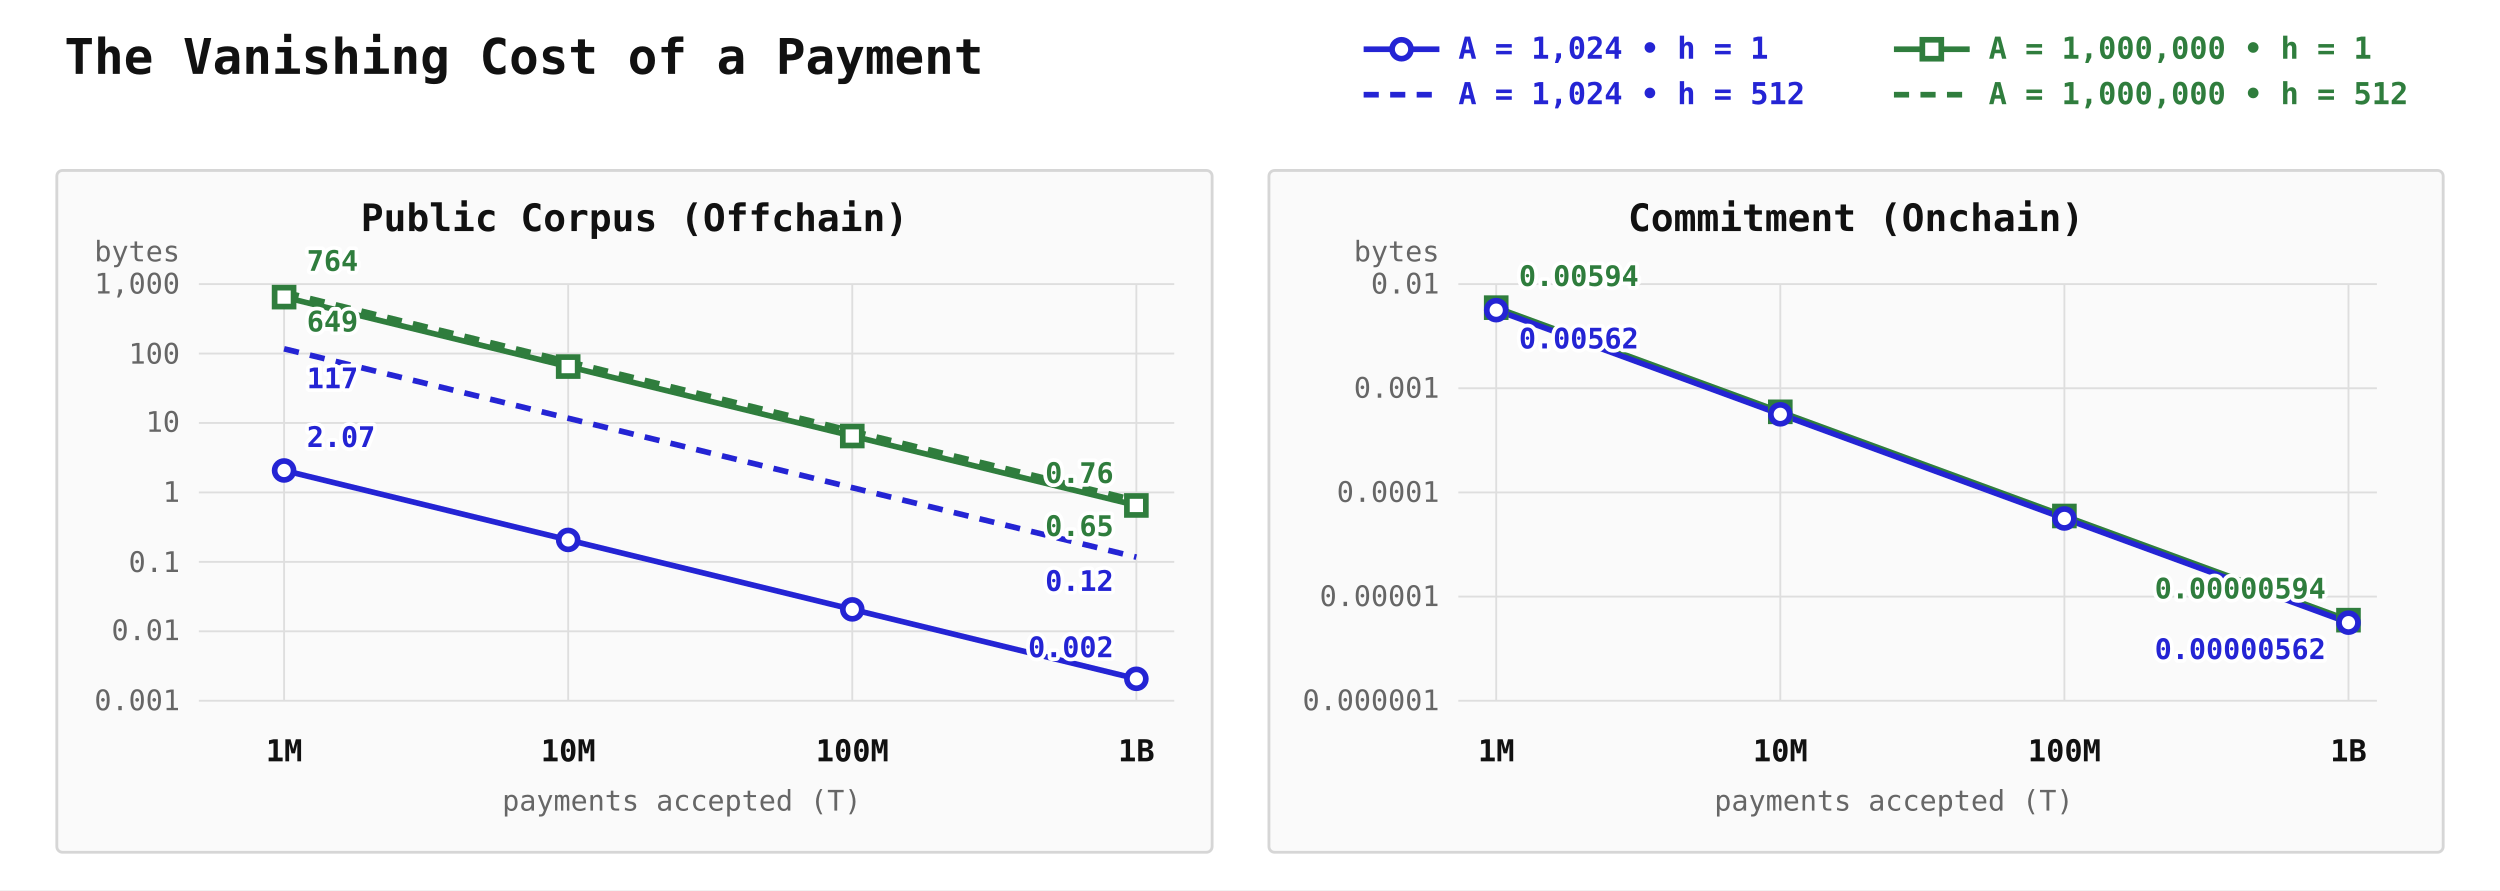
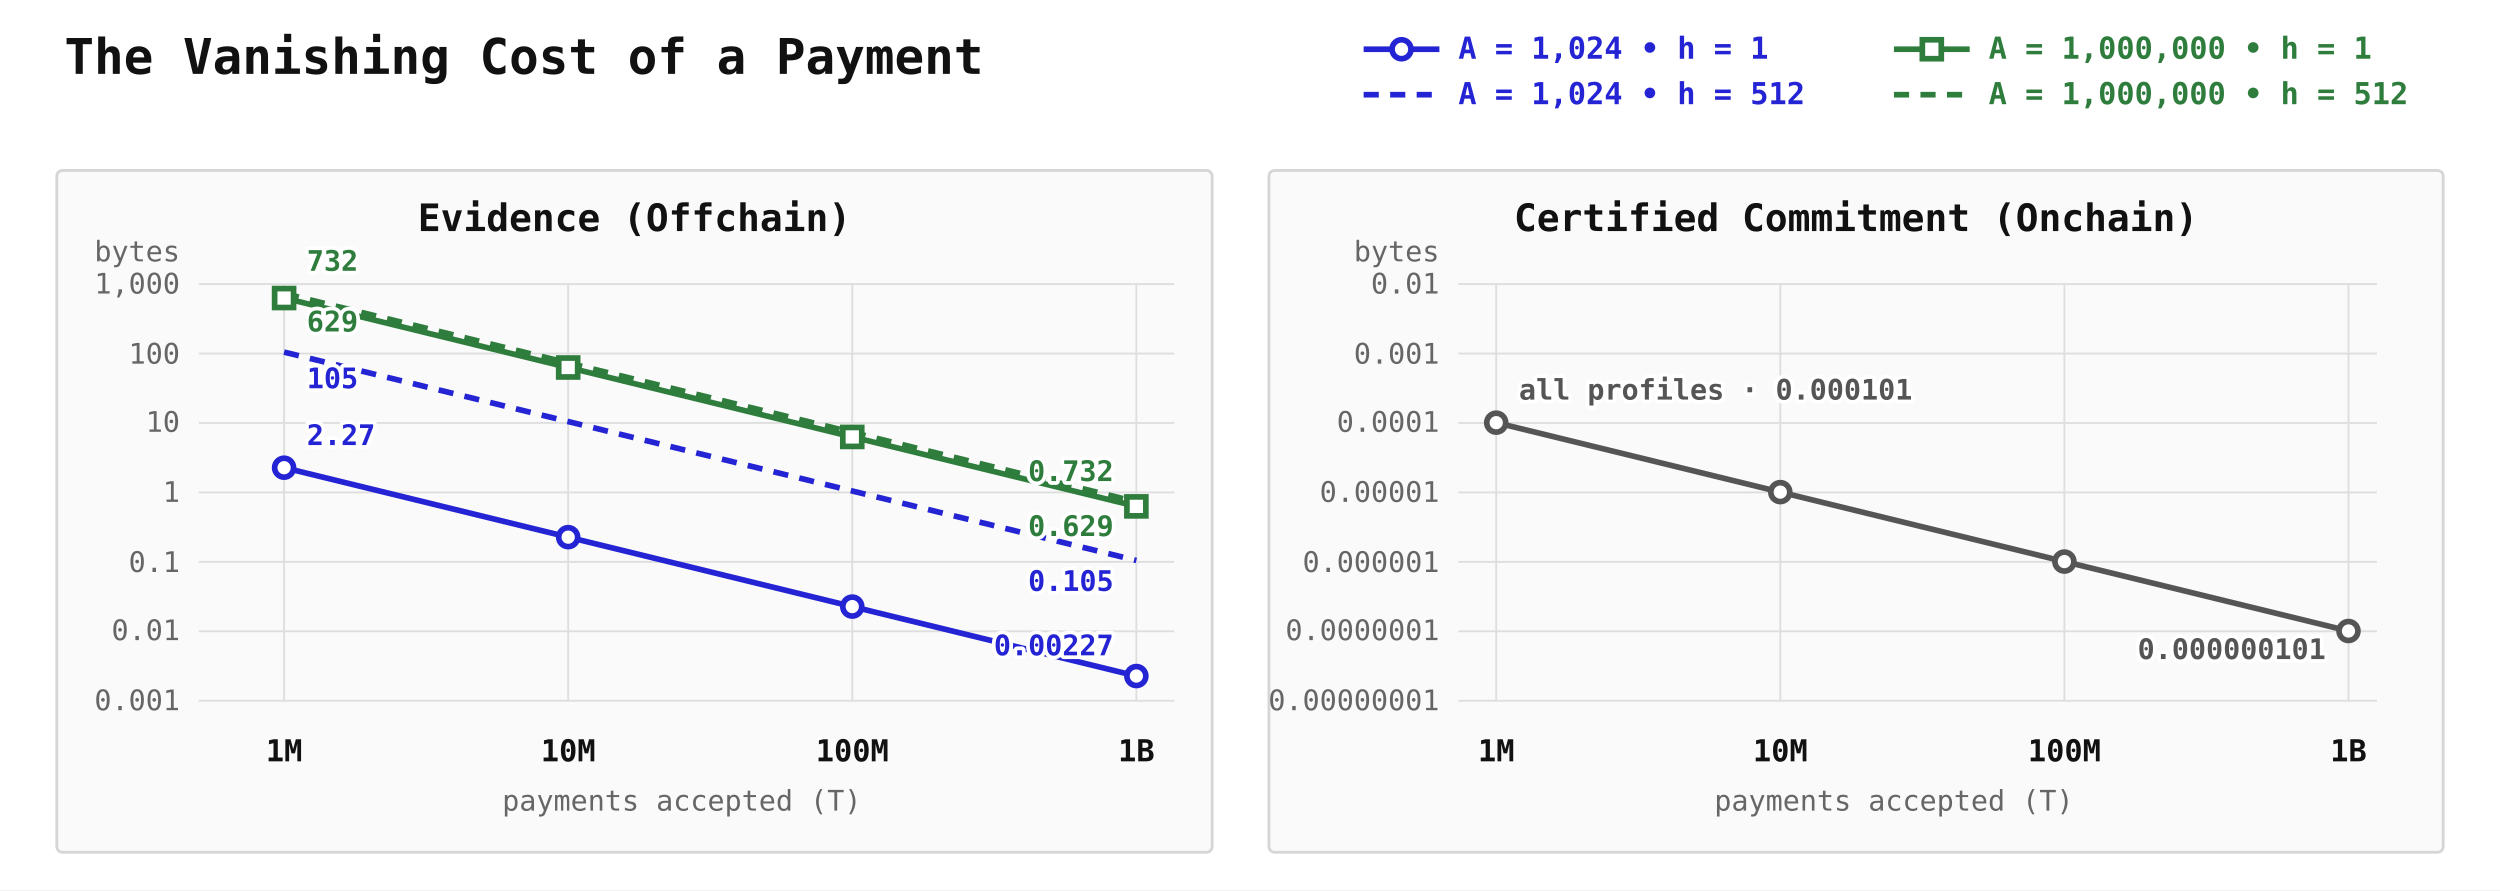
<svg xmlns="http://www.w3.org/2000/svg" viewBox="0 0 1320 470">
  <rect width="1320" height="470" fill="#fff" />
  <style>
    text { font-family: ui-monospace, SFMono-Regular, Menlo, Monaco, Consolas, monospace; }
    .title { font-size: 26px; font-weight: 700; fill: #111; }
    .panel-title { font-size: 20px; font-weight: 700; fill: #111; text-anchor: middle; }
    .axis { font-size: 15px; fill: #666; }
    .axis-strong { font-size: 16px; font-weight: 700; fill: #111; }
    .value { font-size: 15px; font-weight: 700; paint-order: stroke; stroke: #fff; stroke-width: 4px; stroke-linejoin: round; }
    .grid { stroke: #dedede; stroke-width: 1; }
    .frame { fill: #fafafa; stroke: #d6d6d6; stroke-width: 1.5; }
    .blue { stroke: #2424d4; fill: none; }
    .green { stroke: #2f7d3d; fill: none; }
+     .neutral { stroke: #555; fill: none; }
    .blue-text { fill: #2424d4; }
    .green-text { fill: #2f7d3d; }
+     .neutral-text { fill: #555; }
    .series { stroke-width: 3; }
    .dashed { stroke-dasharray: 8 6; }
  </style>
  <text class="title" x="34" y="39">The Vanishing Cost of a Payment</text>
  <line class="blue series" x1="720" y1="26" x2="760" y2="26" />
  <circle cx="740" cy="26" r="5" fill="#fff" stroke="#2424d4" stroke-width="3" />
  <text class="axis-strong blue-text" x="770" y="31">A = 1,024 • h = 1</text>
  <line class="green series" x1="1000" y1="26" x2="1040" y2="26" />
  <rect x="1015" y="21" width="10" height="10" fill="#fff" stroke="#2f7d3d" stroke-width="3" />
  <text class="axis-strong green-text" x="1050" y="31">A = 1,000,000 • h = 1</text>
  <line class="blue series dashed" x1="720" y1="50" x2="760" y2="50" />
  <text class="axis-strong blue-text" x="770" y="55">A = 1,024 • h = 512</text>
  <line class="green series dashed" x1="1000" y1="50" x2="1040" y2="50" />
  <text class="axis-strong green-text" x="1050" y="55">A = 1,000,000 • h = 512</text>
  <rect class="frame" x="30" y="90" width="610" height="360" rx="3" />
-   <text class="panel-title" x="335" y="122">Public Corpus (Offchain)</text>
+   <text class="panel-title" x="335" y="122">Evidence (Offchain)</text>
  <text class="axis" x="95" y="138" text-anchor="end">bytes</text>
  <line class="grid" x1="105" y1="150" x2="620" y2="150" />
  <line class="grid" x1="105" y1="186.67" x2="620" y2="186.67" />
  <line class="grid" x1="105" y1="223.33" x2="620" y2="223.33" />
  <line class="grid" x1="105" y1="260" x2="620" y2="260" />
  <line class="grid" x1="105" y1="296.67" x2="620" y2="296.67" />
  <line class="grid" x1="105" y1="333.33" x2="620" y2="333.33" />
  <line class="grid" x1="105" y1="370" x2="620" y2="370" />
  <line class="grid" x1="150" y1="150" x2="150" y2="370" />
  <line class="grid" x1="300" y1="150" x2="300" y2="370" />
  <line class="grid" x1="450" y1="150" x2="450" y2="370" />
  <line class="grid" x1="600" y1="150" x2="600" y2="370" />
  <text class="axis" x="95" y="155" text-anchor="end">1,000</text>
  <text class="axis" x="95" y="192" text-anchor="end">100</text>
  <text class="axis" x="95" y="228" text-anchor="end">10</text>
  <text class="axis" x="95" y="265" text-anchor="end">1</text>
  <text class="axis" x="95" y="302" text-anchor="end">0.1</text>
  <text class="axis" x="95" y="338" text-anchor="end">0.01</text>
  <text class="axis" x="95" y="375" text-anchor="end">0.001</text>
  <text class="axis-strong" x="150" y="402" text-anchor="middle">1M</text>
  <text class="axis-strong" x="300" y="402" text-anchor="middle">10M</text>
  <text class="axis-strong" x="450" y="402" text-anchor="middle">100M</text>
  <text class="axis-strong" x="600" y="402" text-anchor="middle">1B</text>
  <text class="axis" x="360" y="428" text-anchor="middle">payments accepted (T)</text>
-   <path class="green series" d="M150 156.88 L300 193.55 L450 230.22 L600 266.88" />
-   <path class="green series dashed" d="M150 154.29 L300 190.95 L450 227.62 L600 264.29" />
-   <path class="blue series" d="M150 248.41 L300 285.08 L450 321.75 L600 358.41" />
-   <path class="blue series dashed" d="M150 184.17 L300 220.83 L450 257.50 L600 294.17" />
-   <circle cx="150" cy="248.41" r="5" fill="#fff" stroke="#2424d4" stroke-width="3" />
-   <circle cx="300" cy="285.08" r="5" fill="#fff" stroke="#2424d4" stroke-width="3" />
-   <circle cx="450" cy="321.75" r="5" fill="#fff" stroke="#2424d4" stroke-width="3" />
-   <circle cx="600" cy="358.41" r="5" fill="#fff" stroke="#2424d4" stroke-width="3" />
-   <rect x="145" y="151.88" width="10" height="10" fill="#fff" stroke="#2f7d3d" stroke-width="3" />
-   <rect x="295" y="188.55" width="10" height="10" fill="#fff" stroke="#2f7d3d" stroke-width="3" />
-   <rect x="445" y="225.22" width="10" height="10" fill="#fff" stroke="#2f7d3d" stroke-width="3" />
-   <rect x="595" y="261.88" width="10" height="10" fill="#fff" stroke="#2f7d3d" stroke-width="3" />
-   <text class="value green-text" x="162" y="143">764</text>
-   <text class="value green-text" x="162" y="175">649</text>
-   <text class="value blue-text" x="162" y="205">117</text>
-   <text class="value blue-text" x="162" y="236">2.07</text>
-   <text class="value green-text" x="588" y="255" text-anchor="end">0.76</text>
-   <text class="value green-text" x="588" y="283" text-anchor="end">0.65</text>
-   <text class="value blue-text" x="588" y="312" text-anchor="end">0.12</text>
-   <text class="value blue-text" x="588" y="347" text-anchor="end">0.002</text>
+   <path class="green series" d="M150 157.37 L300 194.04 L450 230.70 L600 267.37" />
+   <path class="green series dashed" d="M150 154.97 L300 191.64 L450 228.30 L600 264.97" />
+   <path class="blue series" d="M150 246.95 L300 283.62 L450 320.28 L600 356.95" />
+   <path class="blue series dashed" d="M150 185.92 L300 222.59 L450 259.25 L600 295.92" />
+   <circle cx="150" cy="246.95" r="5" fill="#fff" stroke="#2424d4" stroke-width="3" />
+   <circle cx="300" cy="283.62" r="5" fill="#fff" stroke="#2424d4" stroke-width="3" />
+   <circle cx="450" cy="320.28" r="5" fill="#fff" stroke="#2424d4" stroke-width="3" />
+   <circle cx="600" cy="356.95" r="5" fill="#fff" stroke="#2424d4" stroke-width="3" />
+   <rect x="145" y="152.37" width="10" height="10" fill="#fff" stroke="#2f7d3d" stroke-width="3" />
+   <rect x="295" y="189.04" width="10" height="10" fill="#fff" stroke="#2f7d3d" stroke-width="3" />
+   <rect x="445" y="225.70" width="10" height="10" fill="#fff" stroke="#2f7d3d" stroke-width="3" />
+   <rect x="595" y="262.37" width="10" height="10" fill="#fff" stroke="#2f7d3d" stroke-width="3" />
+   <text class="value green-text" x="162" y="143">732</text>
+   <text class="value green-text" x="162" y="175">629</text>
+   <text class="value blue-text" x="162" y="205">105</text>
+   <text class="value blue-text" x="162" y="235">2.27</text>
+   <text class="value green-text" x="588" y="254" text-anchor="end">0.732</text>
+   <text class="value green-text" x="588" y="283" text-anchor="end">0.629</text>
+   <text class="value blue-text" x="588" y="312" text-anchor="end">0.105</text>
+   <text class="value blue-text" x="588" y="346" text-anchor="end">0.00227</text>
  <rect class="frame" x="670" y="90" width="620" height="360" rx="3" />
-   <text class="panel-title" x="980" y="122">Commitment (Onchain)</text>
+   <text class="panel-title" x="980" y="122">Certified Commitment (Onchain)</text>
  <text class="axis" x="760" y="138" text-anchor="end">bytes</text>
  <line class="grid" x1="770" y1="150" x2="1255" y2="150" />
-   <line class="grid" x1="770" y1="205" x2="1255" y2="205" />
+   <line class="grid" x1="770" y1="186.67" x2="1255" y2="186.67" />
+   <line class="grid" x1="770" y1="223.33" x2="1255" y2="223.33" />
  <line class="grid" x1="770" y1="260" x2="1255" y2="260" />
-   <line class="grid" x1="770" y1="315" x2="1255" y2="315" />
+   <line class="grid" x1="770" y1="296.67" x2="1255" y2="296.67" />
+   <line class="grid" x1="770" y1="333.33" x2="1255" y2="333.33" />
  <line class="grid" x1="770" y1="370" x2="1255" y2="370" />
  <line class="grid" x1="790" y1="150" x2="790" y2="370" />
  <line class="grid" x1="940" y1="150" x2="940" y2="370" />
  <line class="grid" x1="1090" y1="150" x2="1090" y2="370" />
  <line class="grid" x1="1240" y1="150" x2="1240" y2="370" />
  <text class="axis" x="760" y="155" text-anchor="end">0.01</text>
-   <text class="axis" x="760" y="210" text-anchor="end">0.001</text>
-   <text class="axis" x="760" y="265" text-anchor="end">0.0001</text>
-   <text class="axis" x="760" y="320" text-anchor="end">0.00001</text>
-   <text class="axis" x="760" y="375" text-anchor="end">0.000001</text>
+   <text class="axis" x="760" y="192" text-anchor="end">0.001</text>
+   <text class="axis" x="760" y="228" text-anchor="end">0.0001</text>
+   <text class="axis" x="760" y="265" text-anchor="end">0.00001</text>
+   <text class="axis" x="760" y="302" text-anchor="end">0.000001</text>
+   <text class="axis" x="760" y="338" text-anchor="end">0.0000001</text>
+   <text class="axis" x="760" y="375" text-anchor="end">0.00000001</text>
  <text class="axis-strong" x="790" y="402" text-anchor="middle">1M</text>
  <text class="axis-strong" x="940" y="402" text-anchor="middle">10M</text>
  <text class="axis-strong" x="1090" y="402" text-anchor="middle">100M</text>
  <text class="axis-strong" x="1240" y="402" text-anchor="middle">1B</text>
  <text class="axis" x="1000" y="428" text-anchor="middle">payments accepted (T)</text>
-   <path class="green series" d="M790 162.44 L940 217.44 L1090 272.44 L1240 327.44" />
-   <path class="blue series" d="M790 163.76 L940 218.76 L1090 273.76 L1240 328.76" />
-   <rect x="785" y="157.44" width="10" height="10" fill="#fff" stroke="#2f7d3d" stroke-width="3" />
-   <rect x="935" y="212.44" width="10" height="10" fill="#fff" stroke="#2f7d3d" stroke-width="3" />
-   <rect x="1085" y="267.44" width="10" height="10" fill="#fff" stroke="#2f7d3d" stroke-width="3" />
-   <rect x="1235" y="322.44" width="10" height="10" fill="#fff" stroke="#2f7d3d" stroke-width="3" />
-   <circle cx="790" cy="163.76" r="5" fill="#fff" stroke="#2424d4" stroke-width="3" />
-   <circle cx="940" cy="218.76" r="5" fill="#fff" stroke="#2424d4" stroke-width="3" />
-   <circle cx="1090" cy="273.76" r="5" fill="#fff" stroke="#2424d4" stroke-width="3" />
-   <circle cx="1240" cy="328.76" r="5" fill="#fff" stroke="#2424d4" stroke-width="3" />
-   <text class="value green-text" x="802" y="151">0.00594</text>
-   <text class="value blue-text" x="802" y="184">0.00562</text>
-   <text class="value green-text" x="1228" y="316" text-anchor="end">0.00000594</text>
-   <text class="value blue-text" x="1228" y="348" text-anchor="end">0.00000562</text>
+   <path class="neutral series" d="M790 223.17 L940 259.84 L1090 296.51 L1240 333.17" />
+   <circle cx="790" cy="223.17" r="5" fill="#fff" stroke="#555" stroke-width="3" />
+   <circle cx="940" cy="259.84" r="5" fill="#fff" stroke="#555" stroke-width="3" />
+   <circle cx="1090" cy="296.51" r="5" fill="#fff" stroke="#555" stroke-width="3" />
+   <circle cx="1240" cy="333.17" r="5" fill="#fff" stroke="#555" stroke-width="3" />
+   <text class="value neutral-text" x="802" y="211">all profiles · 0.000101</text>
+   <text class="value neutral-text" x="1228" y="348" text-anchor="end">0.000000101</text>
</svg>
